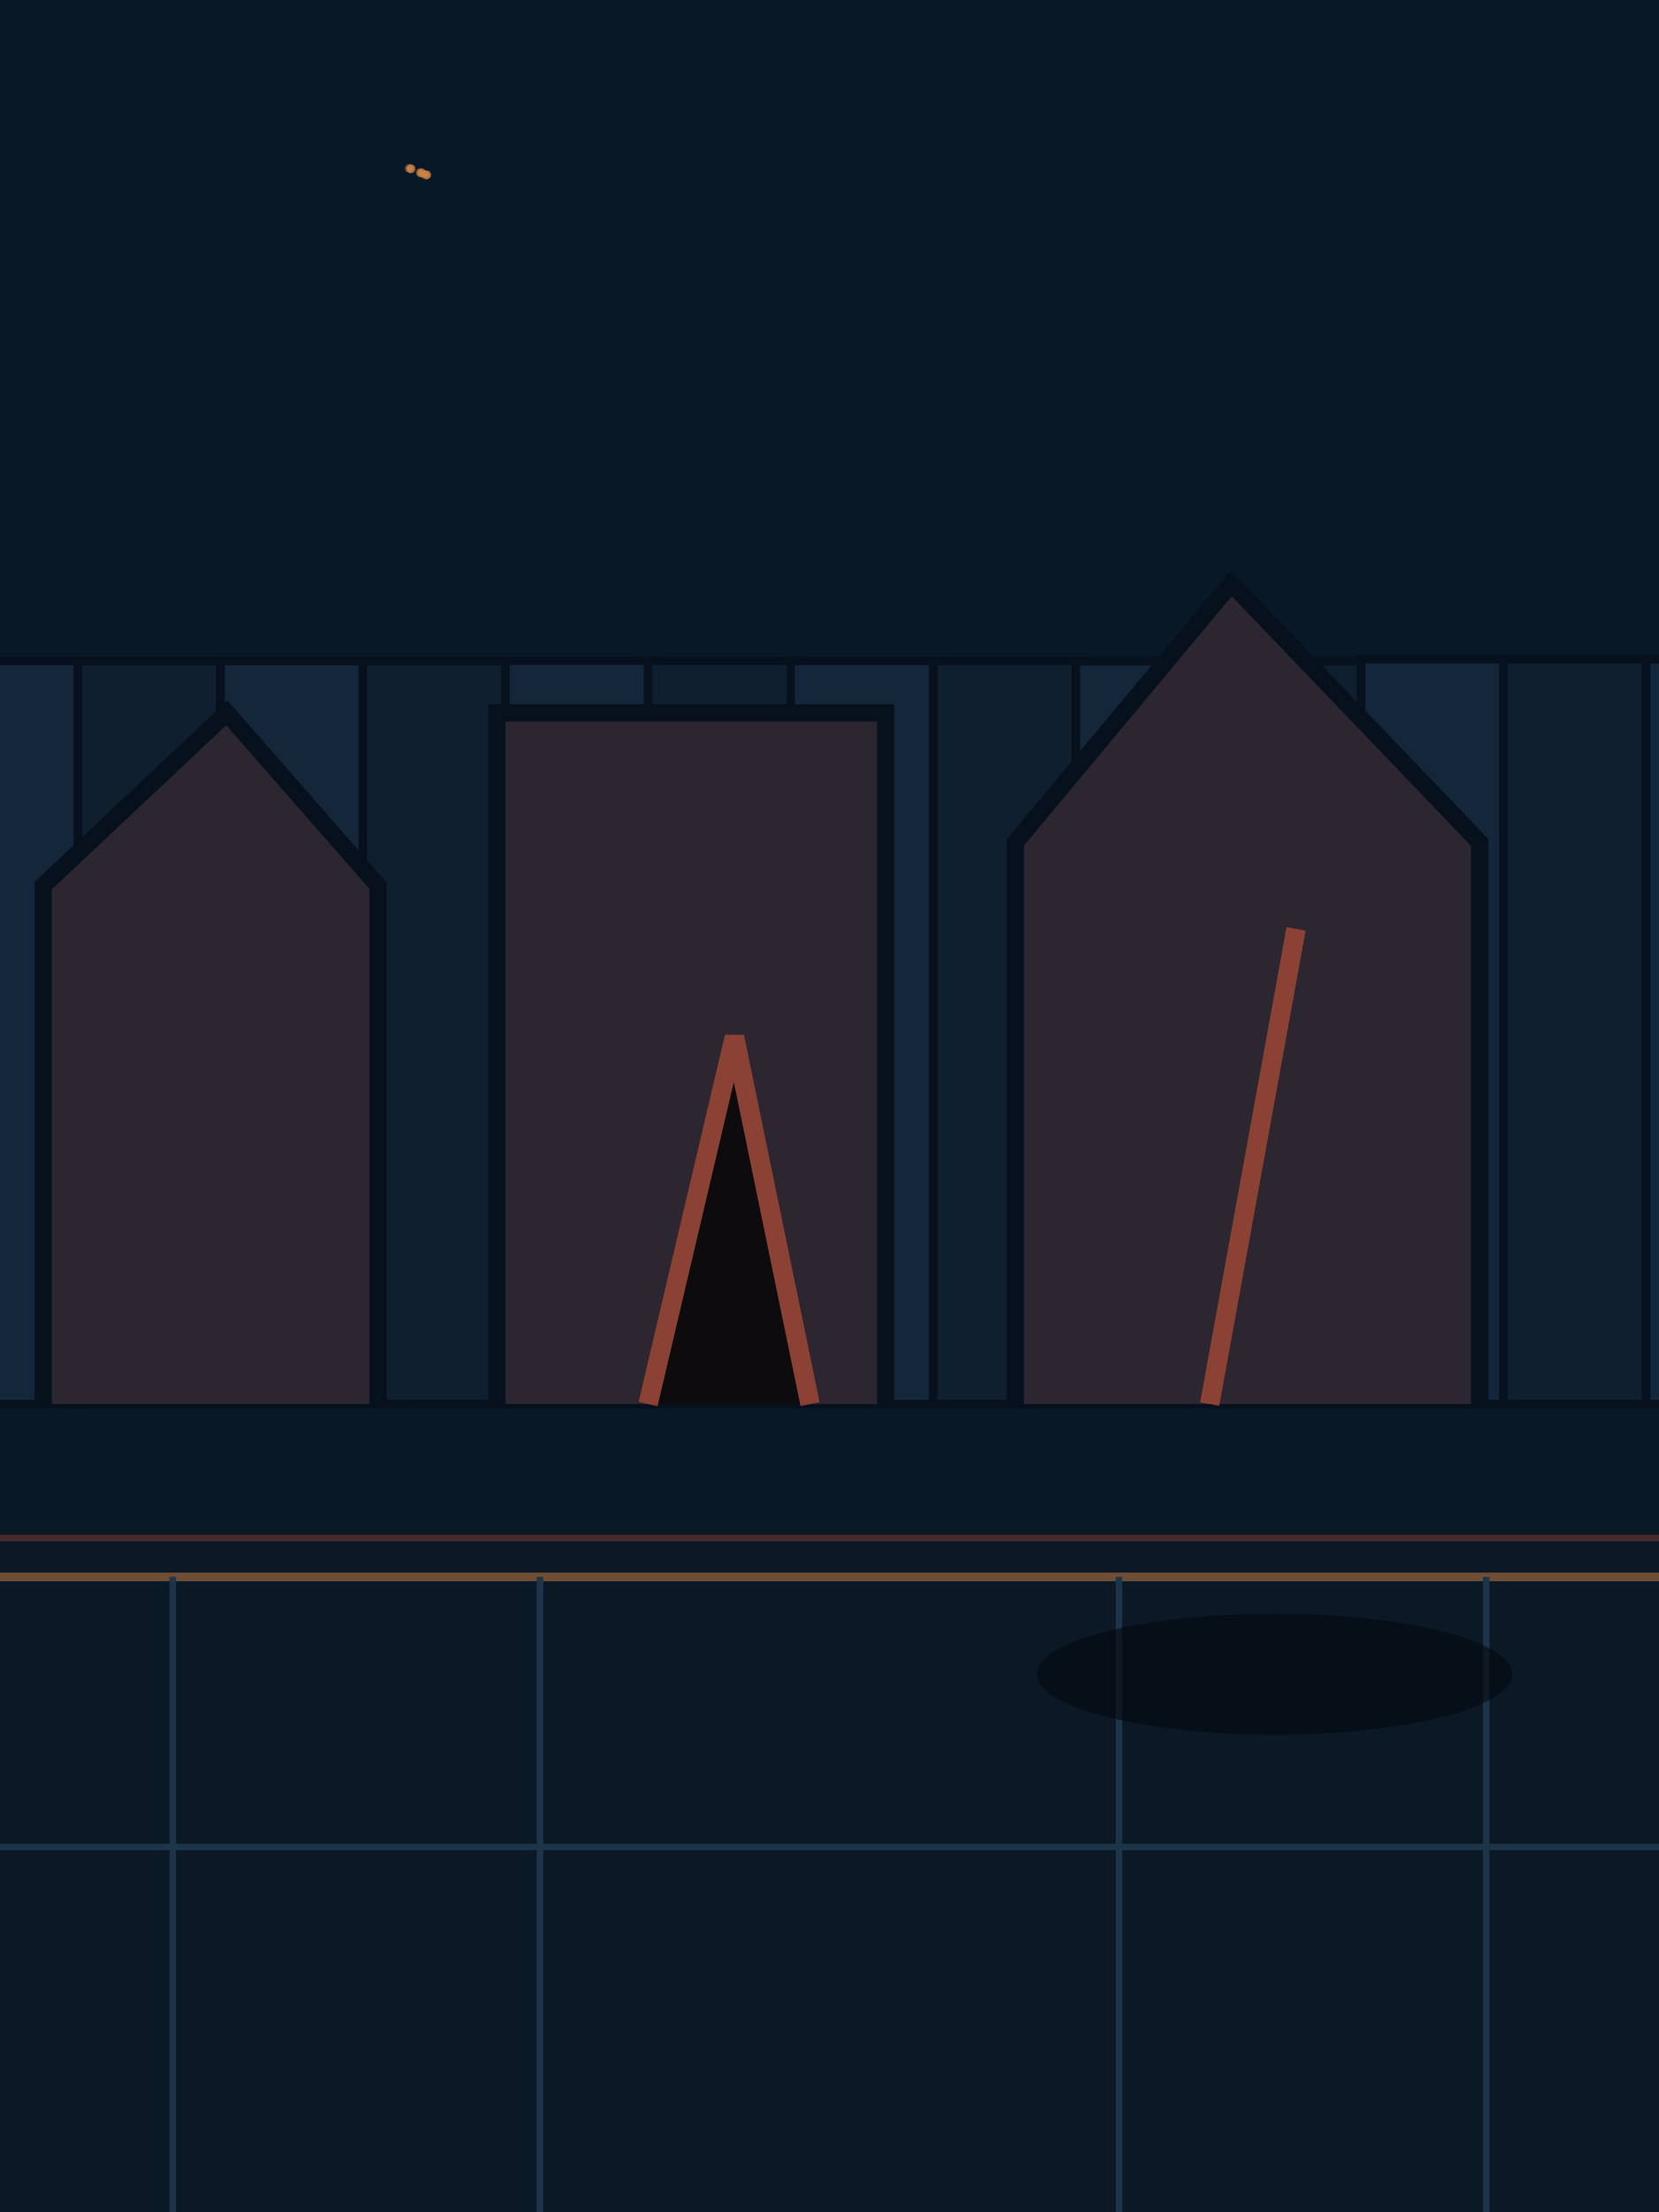
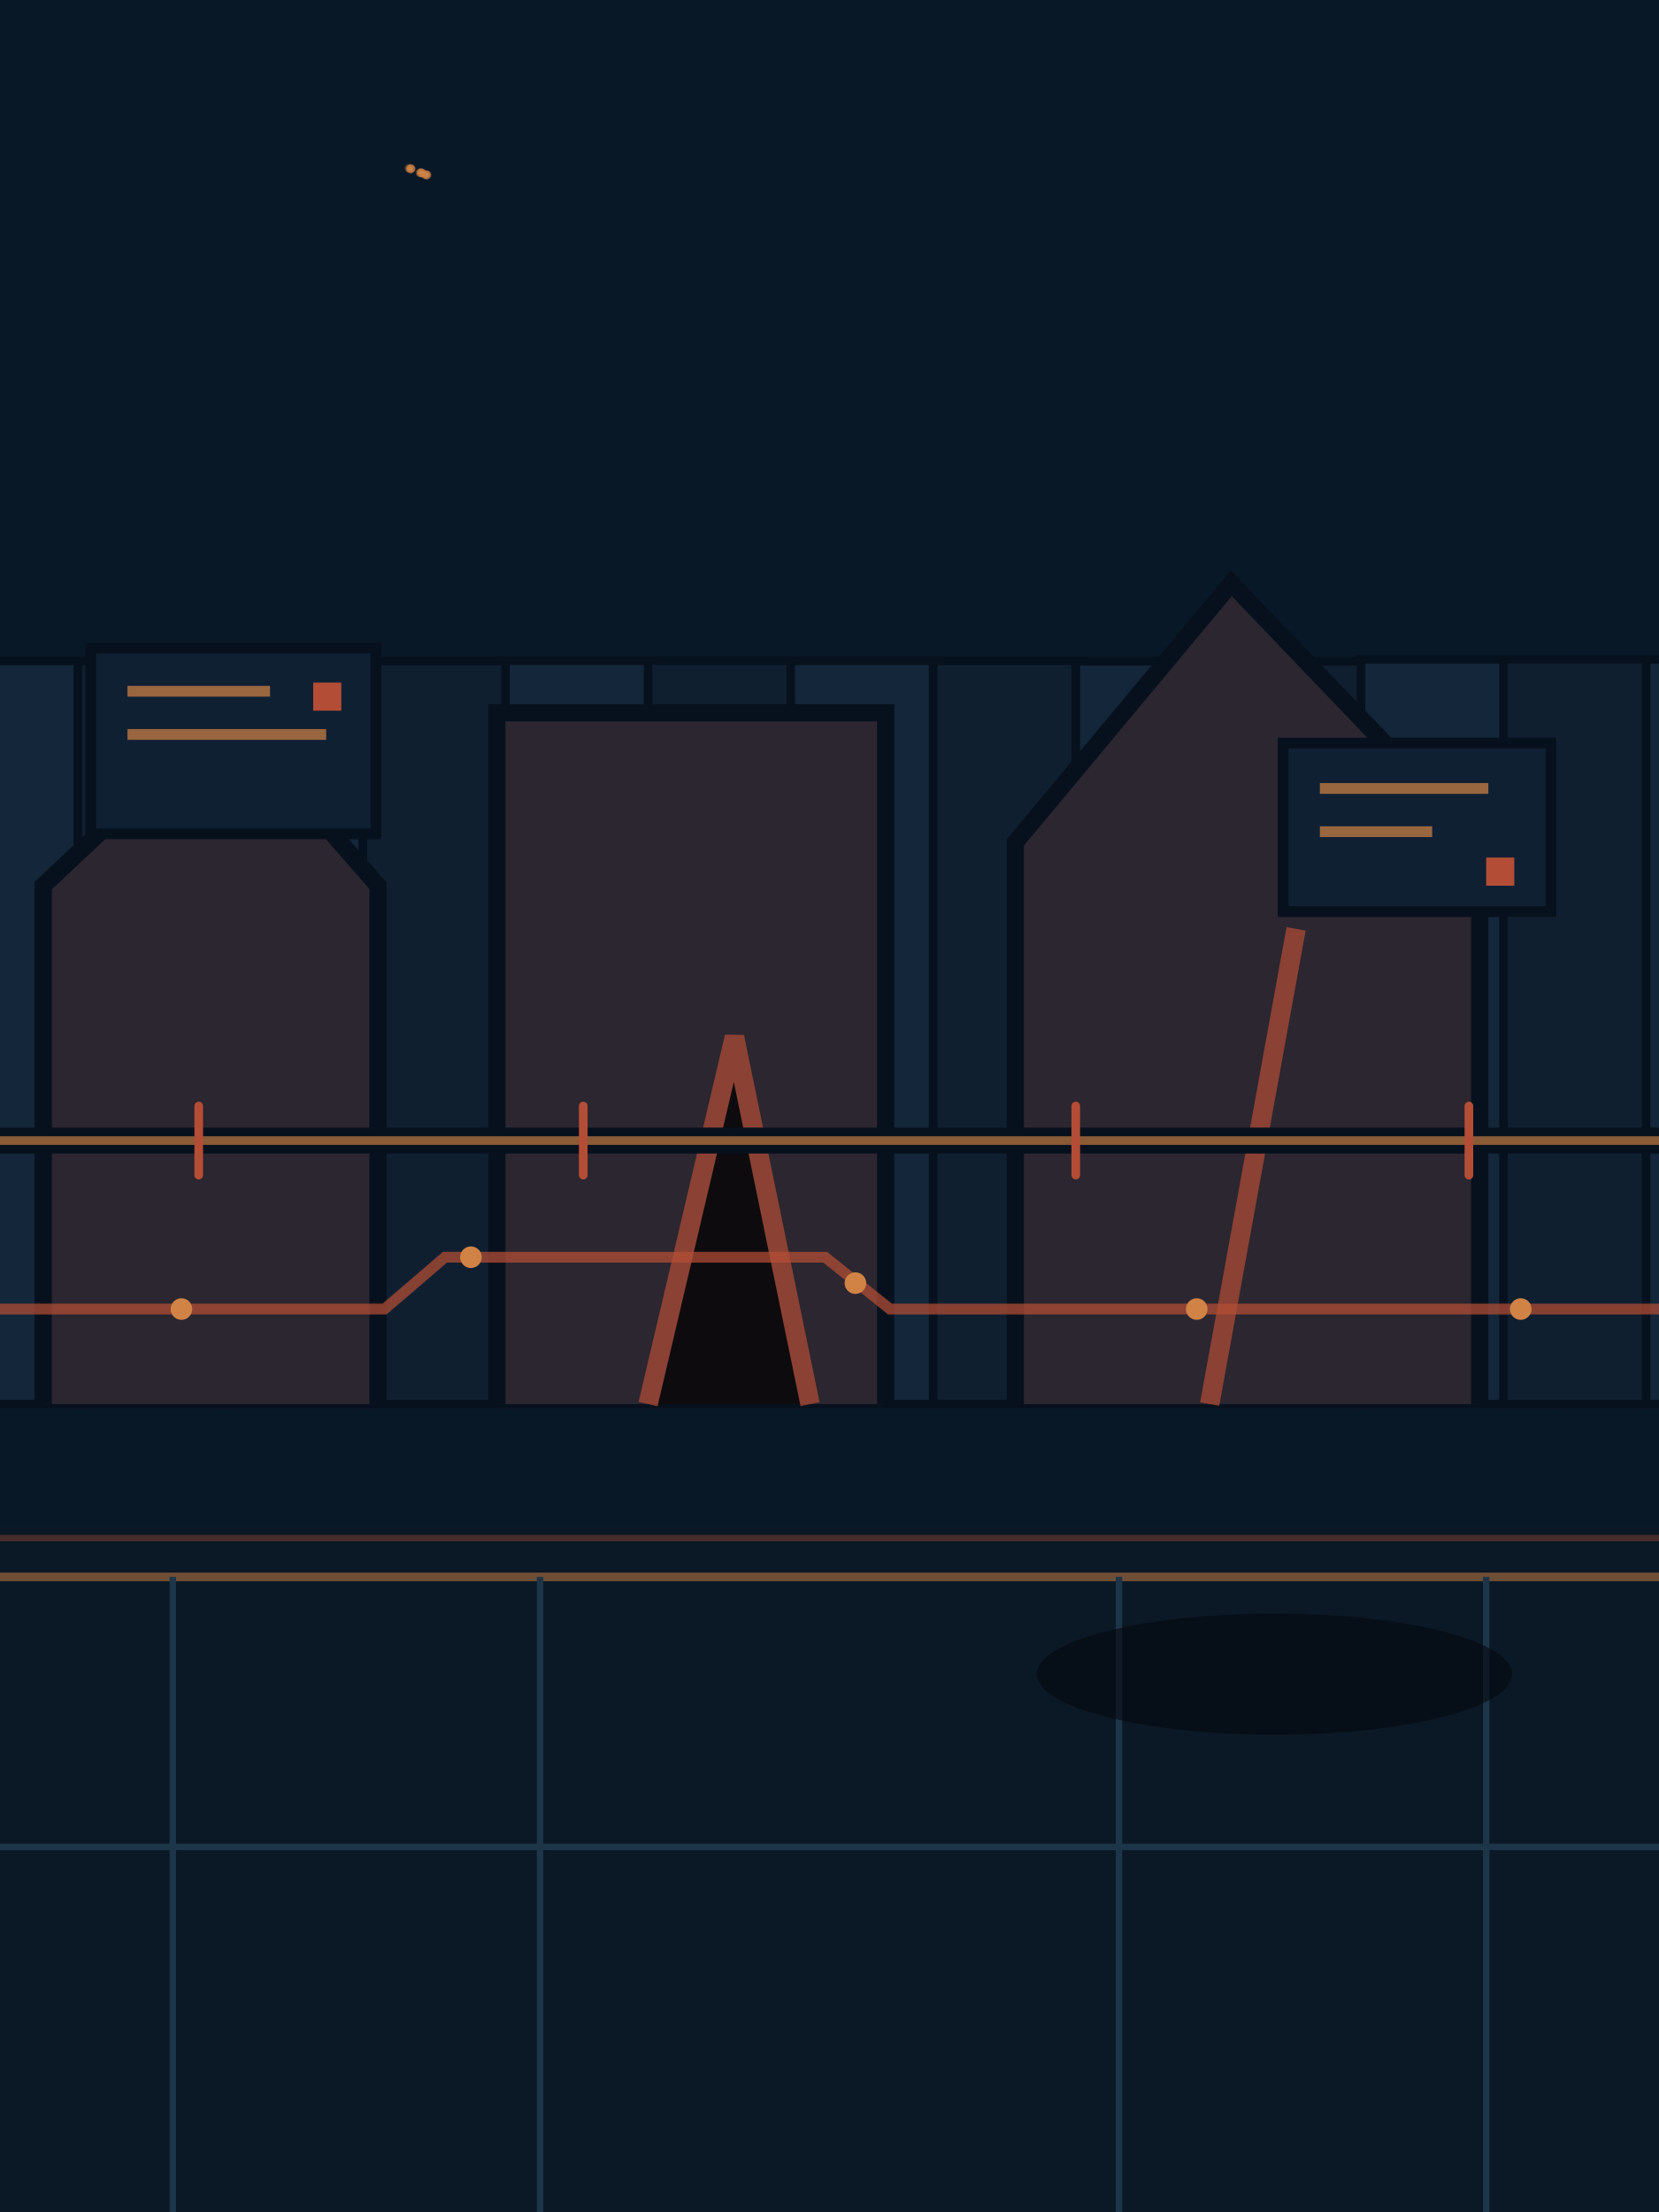
<svg xmlns="http://www.w3.org/2000/svg" width="768" height="1024" viewBox="0 0 768 1024">
  <rect width="768" height="1024" fill="#2f2021" />
  <rect width="768" height="740" fill="#091827" />
  <circle cx="189.85" cy="78.12" r="1" fill="#d18345" opacity=".35" />
  <circle cx="189.926" cy="78.15" r="2" fill="#d18345" opacity=".35" />
  <circle cx="190.003" cy="78.18" r="1" fill="#d18345" opacity=".35" />
  <circle cx="190.08" cy="78.21" r="2" fill="#d18345" opacity=".35" />
  <circle cx="190.157" cy="78" r="1" fill="#d18345" opacity=".35" />
  <circle cx="190.234" cy="78.03" r="2" fill="#d18345" opacity=".35" />
  <circle cx="190.31" cy="78.06" r="1" fill="#d18345" opacity=".35" />
  <circle cx="190.387" cy="78.09" r="2" fill="#d18345" opacity=".35" />
  <circle cx="189.235" cy="77.88" r="1" fill="#d18345" opacity=".35" />
  <circle cx="189.312" cy="77.91" r="2" fill="#d18345" opacity=".35" />
  <circle cx="197.299" cy="81.03" r="1" fill="#d18345" opacity=".35" />
  <circle cx="197.222" cy="81" r="2" fill="#d18345" opacity=".35" />
  <circle cx="197.453" cy="81.09" r="1" fill="#d18345" opacity=".35" />
  <circle cx="197.376" cy="81.06" r="2" fill="#d18345" opacity=".35" />
  <circle cx="197.606" cy="80.91" r="1" fill="#d18345" opacity=".35" />
  <circle cx="197.53" cy="80.88" r="2" fill="#d18345" opacity=".35" />
  <circle cx="197.76" cy="80.97" r="1" fill="#d18345" opacity=".35" />
  <circle cx="197.683" cy="80.94" r="2" fill="#d18345" opacity=".35" />
  <circle cx="196.685" cy="80.79" r="1" fill="#d18345" opacity=".35" />
  <circle cx="196.608" cy="80.76" r="2" fill="#d18345" opacity=".35" />
  <circle cx="194.918" cy="80.1" r="1" fill="#d18345" opacity=".35" />
  <circle cx="194.995" cy="80.13" r="2" fill="#d18345" opacity=".35" />
  <circle cx="194.765" cy="80.04" r="1" fill="#d18345" opacity=".35" />
  <circle cx="194.842" cy="80.07" r="2" fill="#d18345" opacity=".35" />
  <circle cx="195.226" cy="79.98" r="1" fill="#d18345" opacity=".35" />
  <circle cx="195.302" cy="80.01" r="2" fill="#d18345" opacity=".35" />
  <circle cx="195.072" cy="79.92" r="1" fill="#d18345" opacity=".35" />
  <circle cx="195.149" cy="79.95" r="2" fill="#d18345" opacity=".35" />
  <circle cx="194.304" cy="79.86" r="1" fill="#d18345" opacity=".35" />
  <circle cx="194.381" cy="79.89" r="2" fill="#d18345" opacity=".35" />
  <path d="M-30 650V305.925L-30,305.925 39.225,305.925V650Z" fill="#13263a" stroke="#07111d" stroke-width="4" />
  <path d="M36 650V305.95L36,305.95 105.22,305.95V650Z" fill="#101f30" stroke="#07111d" stroke-width="4" />
  <path d="M102 650V305.975L102,305.975 171.237,305.975V650Z" fill="#13263a" stroke="#07111d" stroke-width="4" />
  <path d="M168 650V306L168,306 237.231,306V650Z" fill="#101f30" stroke="#07111d" stroke-width="4" />
  <path d="M234 650V305.825L234,305.825 303.248,305.825V650Z" fill="#13263a" stroke="#07111d" stroke-width="4" />
  <path d="M300 650V305.85L300,305.85 369.242,305.85V650Z" fill="#101f30" stroke="#07111d" stroke-width="4" />
  <path d="M366 650V305.875L366,305.875 435.259,305.875V650Z" fill="#13263a" stroke="#07111d" stroke-width="4" />
  <path d="M432 650V305.9L432,305.9 501.253,305.9V650Z" fill="#101f30" stroke="#07111d" stroke-width="4" />
  <path d="M498 650V306.125L498,306.125 567.182,306.125V650Z" fill="#13263a" stroke="#07111d" stroke-width="4" />
  <path d="M564 650V306.15L564,306.15 633.176,306.15V650Z" fill="#101f30" stroke="#07111d" stroke-width="4" />
  <path d="M630 650V305.15L630,305.15 720.604,305.15V650Z" fill="#13263a" stroke="#07111d" stroke-width="4" />
  <path d="M696 650V305.125L696,305.125 786.61,305.125V650Z" fill="#101f30" stroke="#07111d" stroke-width="4" />
  <path d="M762 650V305.2L762,305.2 852.615,305.2V650Z" fill="#13263a" stroke="#07111d" stroke-width="4" />
  <rect x="24.32" y="596.788" width="4" height="8" rx="2" fill="#b44d35" opacity=".55" />
  <rect x="24.392" y="596.752" width="4" height="8" rx="2" fill="#d18345" opacity=".55" />
  <rect x="24.464" y="596.86" width="4" height="8" rx="2" fill="#d18345" opacity=".55" />
  <rect x="24.536" y="596.824" width="4" height="8" rx="2" fill="#b44d35" opacity=".55" />
  <rect x="24.032" y="596.932" width="4" height="8" rx="2" fill="#d18345" opacity=".55" />
  <rect x="24.104" y="596.896" width="4" height="8" rx="2" fill="#d18345" opacity=".55" />
  <rect x="24.176" y="597.004" width="4" height="8" rx="2" fill="#b44d35" opacity=".55" />
  <rect x="24.248" y="596.968" width="4" height="8" rx="2" fill="#d18345" opacity=".55" />
  <rect x="23.744" y="597.076" width="4" height="8" rx="2" fill="#d18345" opacity=".55" />
  <rect x="23.816" y="597.04" width="4" height="8" rx="2" fill="#b44d35" opacity=".55" />
  <rect x="26.84" y="597.904" width="4" height="8" rx="2" fill="#d18345" opacity=".55" />
  <rect x="26.768" y="597.94" width="4" height="8" rx="2" fill="#d18345" opacity=".55" />
  <rect x="26.696" y="597.976" width="4" height="8" rx="2" fill="#b44d35" opacity=".55" />
  <rect x="26.624" y="598.012" width="4" height="8" rx="2" fill="#d18345" opacity=".55" />
  <rect x="26.552" y="598.048" width="4" height="8" rx="2" fill="#d18345" opacity=".55" />
  <rect x="26.48" y="598.084" width="4" height="8" rx="2" fill="#b44d35" opacity=".55" />
  <rect x="26.408" y="598.12" width="4" height="8" rx="2" fill="#d18345" opacity=".55" />
  <rect x="26.336" y="598.156" width="4" height="8" rx="2" fill="#d18345" opacity=".55" />
  <path d="M20 650V410l85-80 70 80v240M230 650V330h180v320M470 650V390l100-120 115 120v260" fill="#2b2630" stroke="#07111d" stroke-width="8" />
  <path d="M300 650l40-170 35 170M560 650l40-220" stroke="#b44d35" stroke-width="9" opacity=".7" />
+   <g id="apn-editorial-motifs">
+     <g id="billboard" fill="#102033" stroke="#07111d" stroke-width="5">
+       <path d="M42 300h132v86H42zM594 344h124v78H594z" />
+       <path d="M59 320h66M59 340h92M611 365h78M611 385h52" fill="none" stroke="#d18345" stroke-width="5" opacity=".7" />
+       <path d="M145 316h13v13h-13zM688 397h13v13h-13z" fill="#b44d35" stroke="none" />
+     </g>
+     <g id="signal-rail" fill="none" stroke-linecap="round">
+       <path d="M0 528H768" stroke="#07111d" stroke-width="12" />
+       <path d="M0 528H768" stroke="#d18345" stroke-width="4" opacity=".65" />
+       <path d="M92 512v32M270 512v32M498 512v32M680 512v32" stroke="#b44d35" stroke-width="4" />
+     </g>
+     <path id="patchline" d="M0 606h178l28-24h176l30 24h356" fill="none" stroke="#b44d35" stroke-width="5" opacity=".72" />
+     <g id="archive-lights" fill="#d18345">
+       <circle cx="84" cy="606" r="5" />
+       <circle cx="218" cy="582" r="5" />
+       <circle cx="396" cy="594" r="5" />
+       <circle cx="554" cy="606" r="5" />
+       <circle cx="704" cy="606" r="5" />
+     </g>
+   </g>
  <path d="M0 705H768V1024H0Z" fill="#0b1825" />
  <path d="M0 730H768" stroke="#d18345" stroke-width="4" opacity=".5" />
  <path d="M0 855H768M80 730V1024M250 730V1024M518 730V1024M688 730V1024" stroke="#1d3548" stroke-width="3" />
  <ellipse cx="590" cy="775" rx="110" ry="28" fill="#03070d" opacity=".6" />
  <path d="M0 712H768" stroke="#b44d35" stroke-width="3" opacity=".35" />
</svg>
